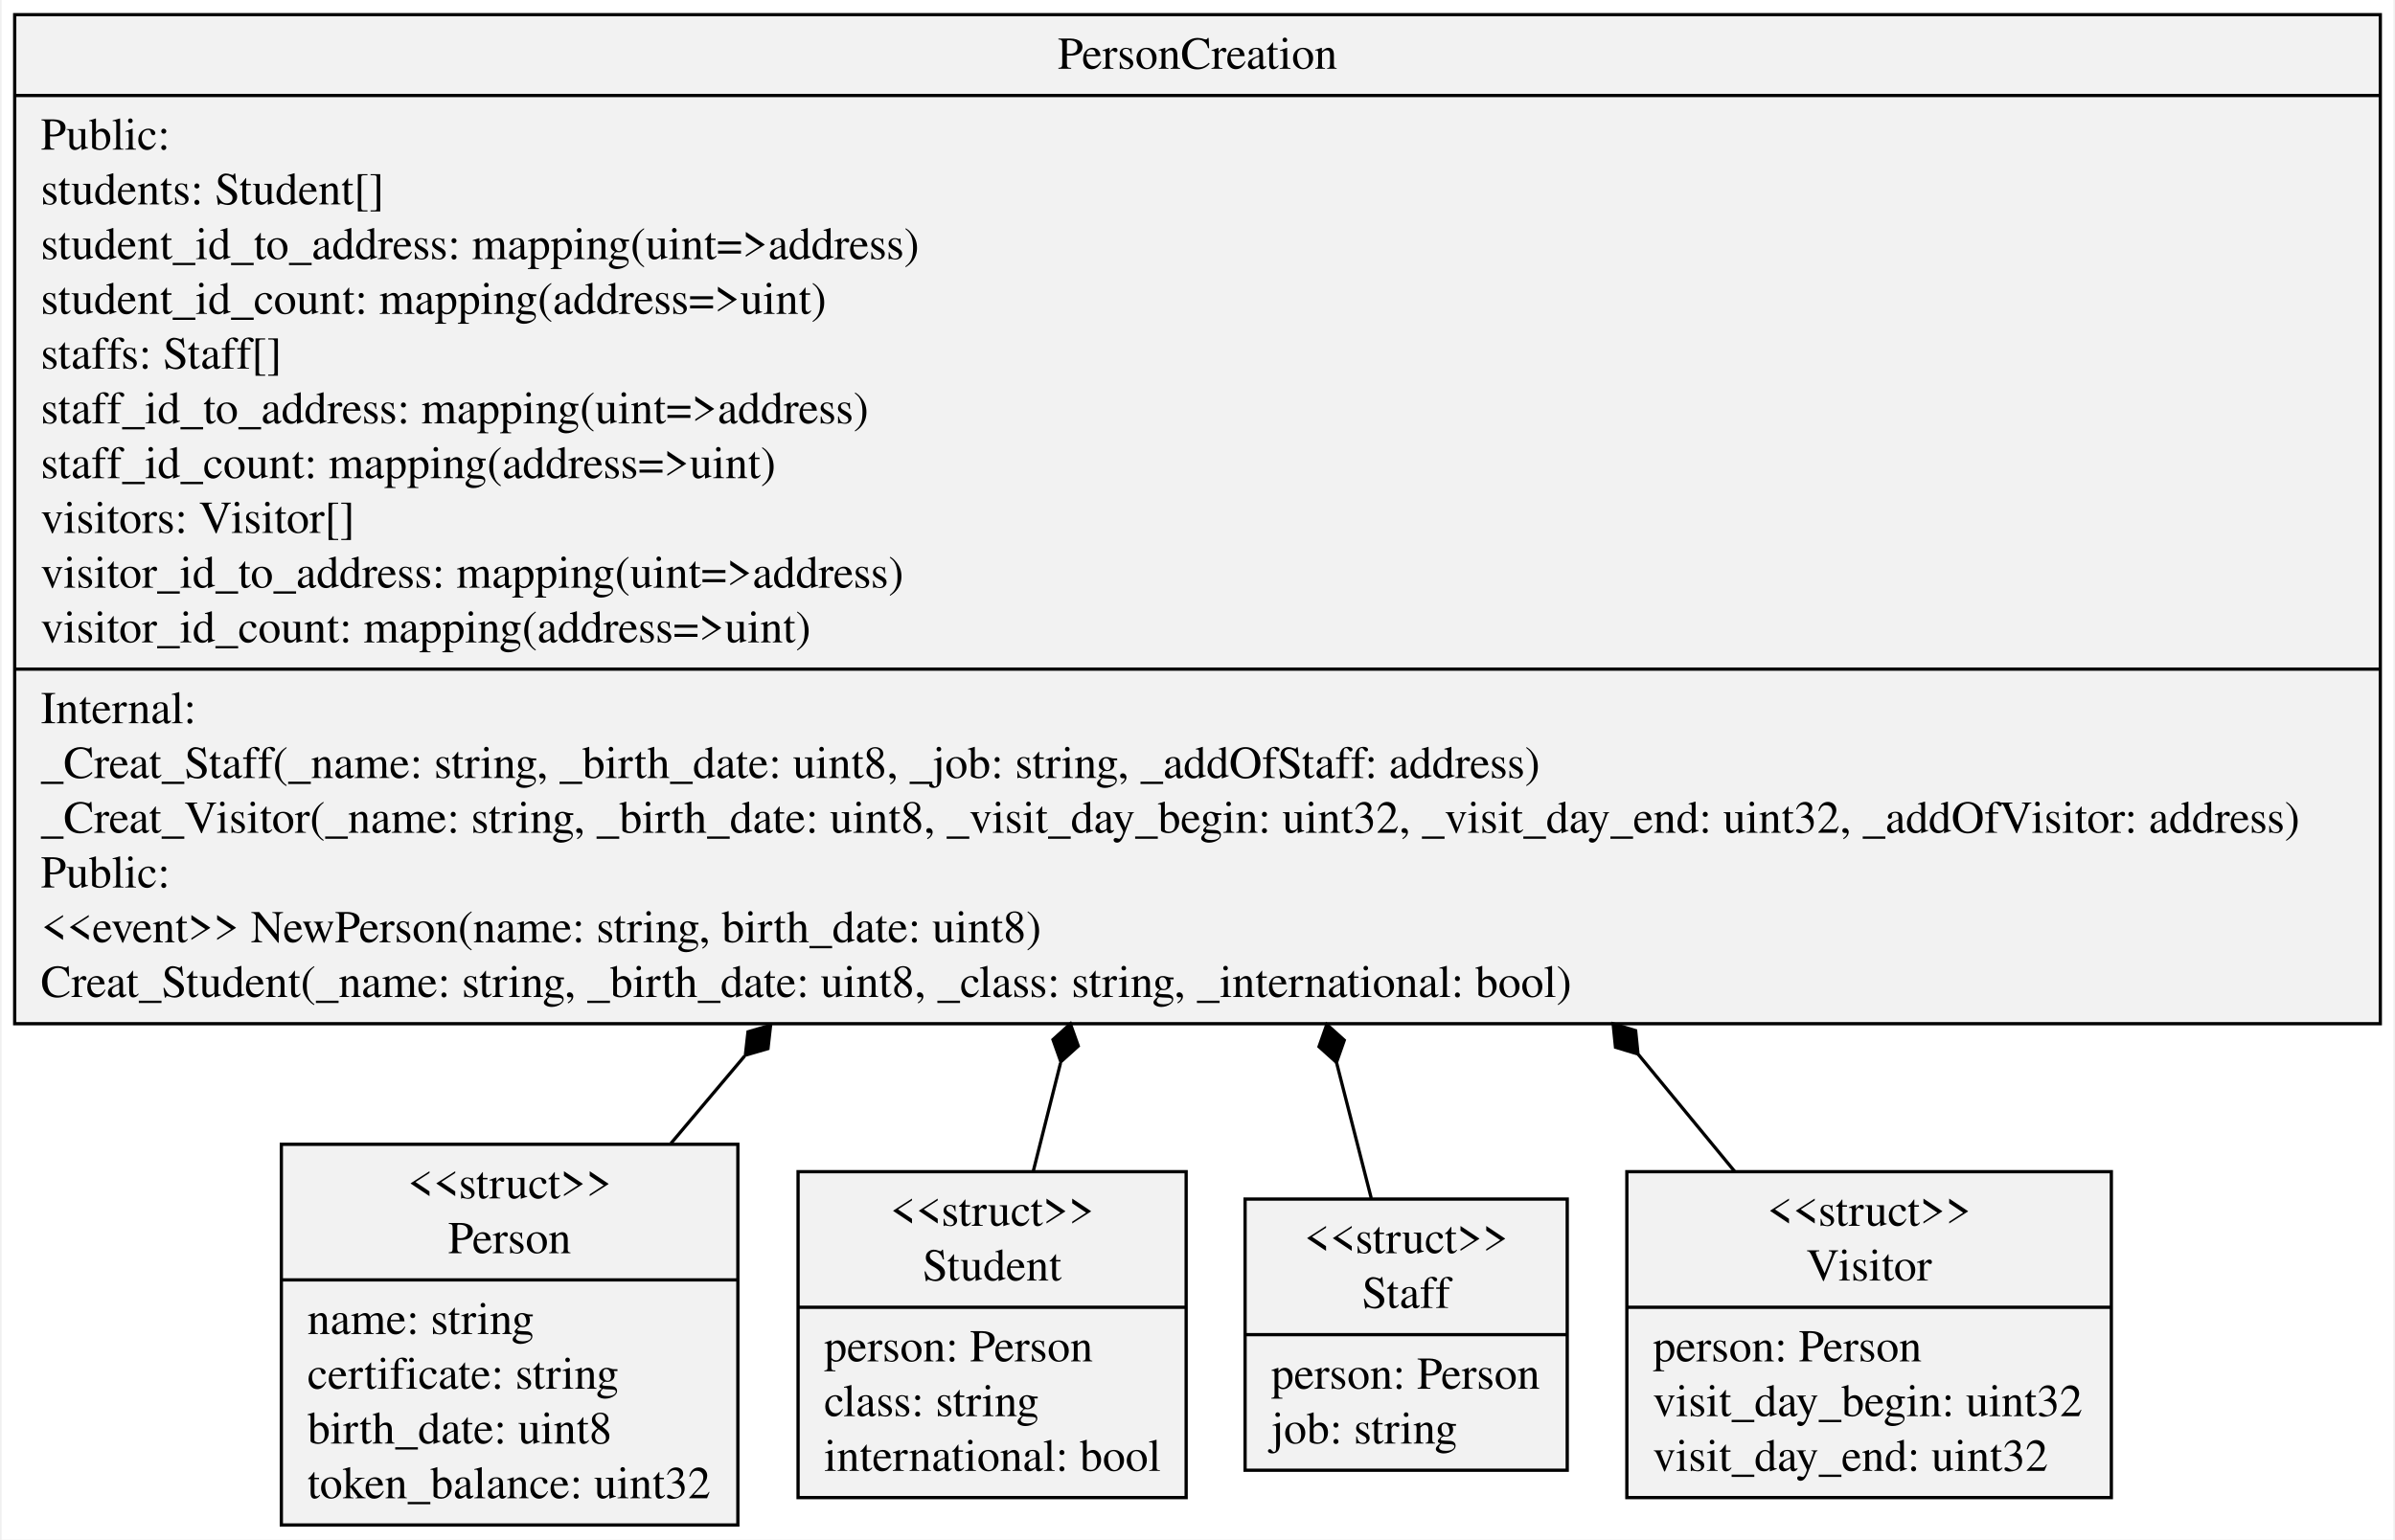
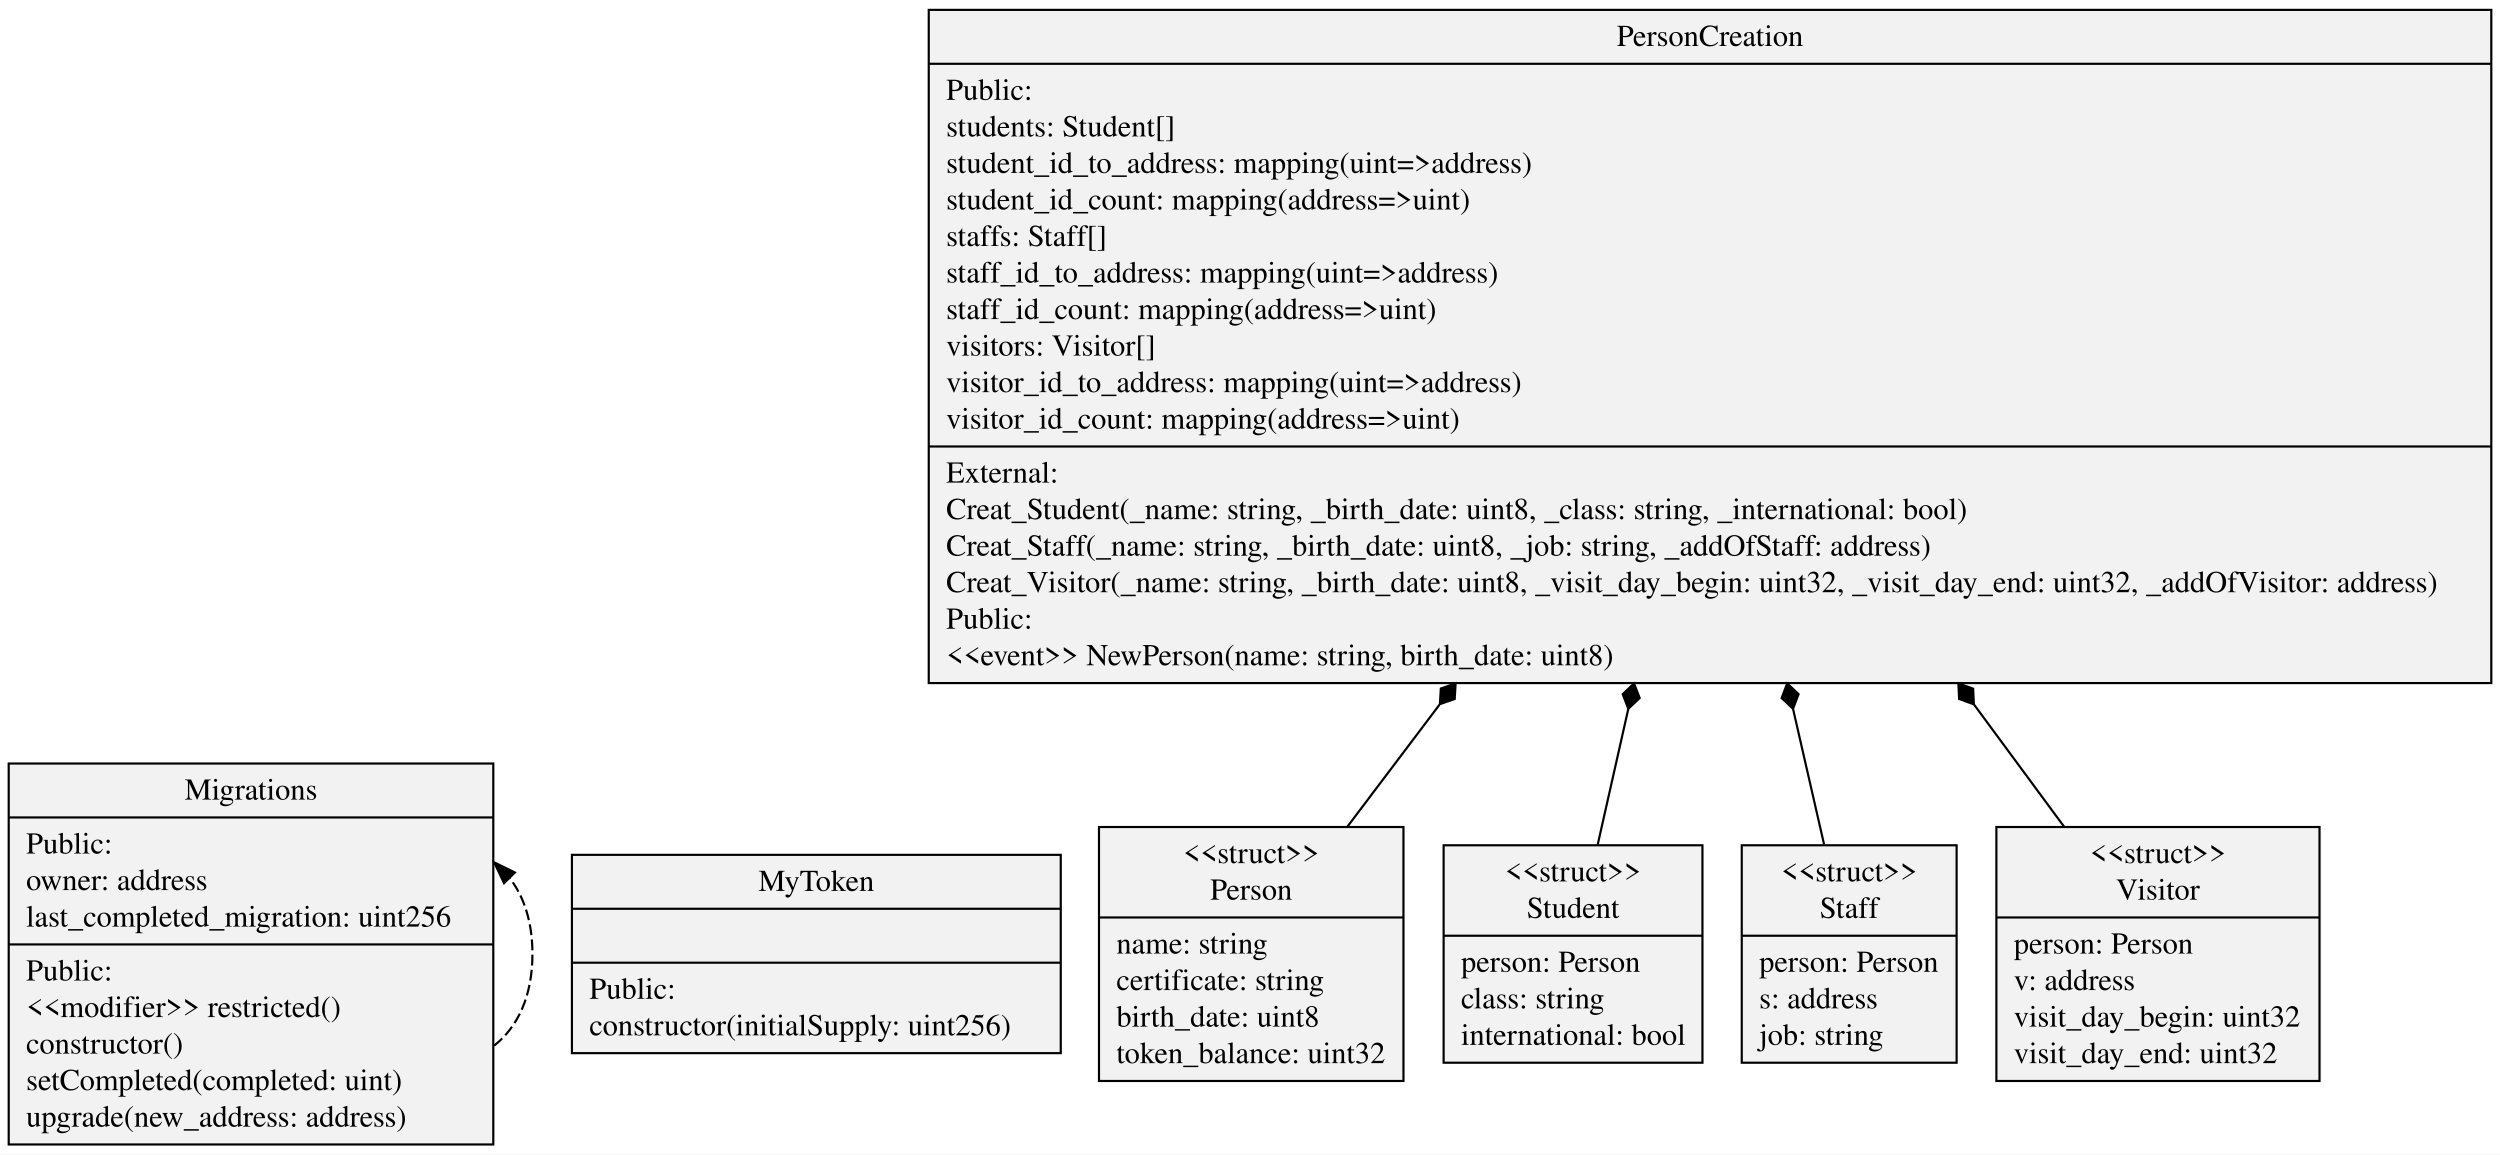
- <svg xmlns="http://www.w3.org/2000/svg" width="734pt" height="472pt" viewBox="0.00 0.00 733.61 472.40">
-   <g id="graph0" class="graph" transform="scale(1 1) rotate(0) translate(4 468.4)">
-     <polygon fill="#ffffff" stroke="transparent" points="-4,4 -4,-468.4 729.612,-468.4 729.612,4 -4,4" />
+ <svg xmlns="http://www.w3.org/2000/svg" width="1150pt" height="531pt" viewBox="0.00 0.00 1149.74 530.80">
+   <g id="graph0" class="graph" transform="scale(1 1) rotate(0) translate(4 526.8)">
+     <polygon fill="#ffffff" stroke="transparent" points="-4,4 -4,-526.8 1145.739,-526.8 1145.739,4 -4,4" />
    <g id="node1" class="node">
-       <polygon fill="#f2f2f2" stroke="#000000" points="0,-154.3 0,-463.9 725.612,-463.9 725.612,-154.3 0,-154.3" />
-       <text text-anchor="middle" x="362.806" y="-447.3" font-family="Times,serif" font-size="14.00" fill="#000000">PersonCreation</text>
-       <polyline fill="none" stroke="#000000" points="0,-439.1 725.612,-439.1 " />
-       <text text-anchor="start" x="8" y="-422.5" font-family="Times,serif" font-size="14.00" fill="#000000">Public:</text>
-       <text text-anchor="start" x="8" y="-405.7" font-family="Times,serif" font-size="14.00" fill="#000000">   students: Student[]</text>
-       <text text-anchor="start" x="8" y="-388.9" font-family="Times,serif" font-size="14.00" fill="#000000">   student_id_to_address: mapping(uint=&gt;address)</text>
-       <text text-anchor="start" x="8" y="-372.1" font-family="Times,serif" font-size="14.00" fill="#000000">   student_id_count: mapping(address=&gt;uint)</text>
-       <text text-anchor="start" x="8" y="-355.3" font-family="Times,serif" font-size="14.00" fill="#000000">   staffs: Staff[]</text>
-       <text text-anchor="start" x="8" y="-338.5" font-family="Times,serif" font-size="14.00" fill="#000000">   staff_id_to_address: mapping(uint=&gt;address)</text>
-       <text text-anchor="start" x="8" y="-321.7" font-family="Times,serif" font-size="14.00" fill="#000000">   staff_id_count: mapping(address=&gt;uint)</text>
-       <text text-anchor="start" x="8" y="-304.9" font-family="Times,serif" font-size="14.00" fill="#000000">   visitors: Visitor[]</text>
-       <text text-anchor="start" x="8" y="-288.1" font-family="Times,serif" font-size="14.00" fill="#000000">   visitor_id_to_address: mapping(uint=&gt;address)</text>
-       <text text-anchor="start" x="8" y="-271.3" font-family="Times,serif" font-size="14.00" fill="#000000">   visitor_id_count: mapping(address=&gt;uint)</text>
-       <polyline fill="none" stroke="#000000" points="0,-263.1 725.612,-263.1 " />
-       <text text-anchor="start" x="8" y="-246.5" font-family="Times,serif" font-size="14.00" fill="#000000">Internal:</text>
-       <text text-anchor="start" x="8" y="-229.7" font-family="Times,serif" font-size="14.00" fill="#000000">    _Creat_Staff(_name: string, _birth_date: uint8, _job: string, _addOfStaff: address)</text>
-       <text text-anchor="start" x="8" y="-212.9" font-family="Times,serif" font-size="14.00" fill="#000000">    _Creat_Visitor(_name: string, _birth_date: uint8, _visit_day_begin: uint32, _visit_day_end: uint32, _addOfVisitor: address)</text>
-       <text text-anchor="start" x="8" y="-196.1" font-family="Times,serif" font-size="14.00" fill="#000000">Public:</text>
-       <text text-anchor="start" x="8" y="-179.3" font-family="Times,serif" font-size="14.00" fill="#000000">    &lt;&lt;event&gt;&gt; NewPerson(name: string, birth_date: uint8)</text>
-       <text text-anchor="start" x="8" y="-162.5" font-family="Times,serif" font-size="14.00" fill="#000000">    Creat_Student(_name: string, _birth_date: uint8, _class: string, _international: bool)</text>
+       <polygon fill="#f2f2f2" stroke="#000000" points="0,-.5 0,-175.7 222.865,-175.7 222.865,-.5 0,-.5" />
+       <text text-anchor="middle" x="111.433" y="-159.1" font-family="Times,serif" font-size="14.00" fill="#000000">Migrations</text>
+       <polyline fill="none" stroke="#000000" points="0,-150.9 222.865,-150.9 " />
+       <text text-anchor="start" x="8" y="-134.3" font-family="Times,serif" font-size="14.00" fill="#000000">Public:</text>
+       <text text-anchor="start" x="8" y="-117.5" font-family="Times,serif" font-size="14.00" fill="#000000">   owner: address</text>
+       <text text-anchor="start" x="8" y="-100.7" font-family="Times,serif" font-size="14.00" fill="#000000">   last_completed_migration: uint256</text>
+       <polyline fill="none" stroke="#000000" points="0,-92.5 222.865,-92.5 " />
+       <text text-anchor="start" x="8" y="-75.9" font-family="Times,serif" font-size="14.00" fill="#000000">Public:</text>
+       <text text-anchor="start" x="8" y="-59.1" font-family="Times,serif" font-size="14.00" fill="#000000">    &lt;&lt;modifier&gt;&gt; restricted()</text>
+       <text text-anchor="start" x="8" y="-42.3" font-family="Times,serif" font-size="14.00" fill="#000000">    constructor()</text>
+       <text text-anchor="start" x="8" y="-25.5" font-family="Times,serif" font-size="14.00" fill="#000000">    setCompleted(completed: uint)</text>
+       <text text-anchor="start" x="8" y="-8.7" font-family="Times,serif" font-size="14.00" fill="#000000">    upgrade(new_address: address)</text>
+     </g>
+     <g id="edge5" class="edge">
+       <path fill="none" stroke="#000000" stroke-dasharray="5,2" d="M223.268,-45.952C234.04,-54.504 240.865,-68.553 240.865,-88.1 240.865,-102.913 236.946,-114.569 230.359,-123.067" />
+       <polygon fill="#000000" stroke="#000000" points="227.804,-120.673 223.268,-130.248 232.785,-125.592 227.804,-120.673" />
    </g>
    <g id="node2" class="node">
-       <polygon fill="#f2f2f2" stroke="#000000" points="81.793,-.5 81.793,-117.3 221.819,-117.3 221.819,-.5 81.793,-.5" />
-       <text text-anchor="middle" x="151.806" y="-100.7" font-family="Times,serif" font-size="14.00" fill="#000000">&lt;&lt;struct&gt;&gt;</text>
-       <text text-anchor="middle" x="151.806" y="-83.9" font-family="Times,serif" font-size="14.00" fill="#000000">Person</text>
-       <polyline fill="none" stroke="#000000" points="81.793,-75.7 221.819,-75.7 " />
-       <text text-anchor="start" x="89.793" y="-59.1" font-family="Times,serif" font-size="14.00" fill="#000000">name: string</text>
-       <text text-anchor="start" x="89.793" y="-42.3" font-family="Times,serif" font-size="14.00" fill="#000000">certificate: string</text>
-       <text text-anchor="start" x="89.793" y="-25.5" font-family="Times,serif" font-size="14.00" fill="#000000">birth_date: uint8</text>
-       <text text-anchor="start" x="89.793" y="-8.7" font-family="Times,serif" font-size="14.00" fill="#000000">token_balance: uint32</text>
+       <polygon fill="#f2f2f2" stroke="#000000" points="259.028,-42.5 259.028,-133.7 483.838,-133.7 483.838,-42.5 259.028,-42.5" />
+       <text text-anchor="middle" x="371.433" y="-117.1" font-family="Times,serif" font-size="14.00" fill="#000000">MyToken</text>
+       <polyline fill="none" stroke="#000000" points="259.028,-108.9 483.838,-108.9 " />
+       <text text-anchor="middle" x="371.433" y="-92.3" font-family="Times,serif" font-size="14.00" fill="#000000"> </text>
+       <polyline fill="none" stroke="#000000" points="259.028,-84.1 483.838,-84.1 " />
+       <text text-anchor="start" x="267.028" y="-67.5" font-family="Times,serif" font-size="14.00" fill="#000000">Public:</text>
+       <text text-anchor="start" x="267.028" y="-50.7" font-family="Times,serif" font-size="14.00" fill="#000000">    constructor(initialSupply: uint256)</text>
+     </g>
+     <g id="node3" class="node">
+       <polygon fill="#f2f2f2" stroke="#000000" points="423.127,-212.7 423.127,-522.3 1141.739,-522.3 1141.739,-212.7 423.127,-212.7" />
+       <text text-anchor="middle" x="782.433" y="-505.7" font-family="Times,serif" font-size="14.00" fill="#000000">PersonCreation</text>
+       <polyline fill="none" stroke="#000000" points="423.127,-497.5 1141.739,-497.5 " />
+       <text text-anchor="start" x="431.127" y="-480.9" font-family="Times,serif" font-size="14.00" fill="#000000">Public:</text>
+       <text text-anchor="start" x="431.127" y="-464.1" font-family="Times,serif" font-size="14.00" fill="#000000">   students: Student[]</text>
+       <text text-anchor="start" x="431.127" y="-447.3" font-family="Times,serif" font-size="14.00" fill="#000000">   student_id_to_address: mapping(uint=&gt;address)</text>
+       <text text-anchor="start" x="431.127" y="-430.5" font-family="Times,serif" font-size="14.00" fill="#000000">   student_id_count: mapping(address=&gt;uint)</text>
+       <text text-anchor="start" x="431.127" y="-413.7" font-family="Times,serif" font-size="14.00" fill="#000000">   staffs: Staff[]</text>
+       <text text-anchor="start" x="431.127" y="-396.9" font-family="Times,serif" font-size="14.00" fill="#000000">   staff_id_to_address: mapping(uint=&gt;address)</text>
+       <text text-anchor="start" x="431.127" y="-380.1" font-family="Times,serif" font-size="14.00" fill="#000000">   staff_id_count: mapping(address=&gt;uint)</text>
+       <text text-anchor="start" x="431.127" y="-363.3" font-family="Times,serif" font-size="14.00" fill="#000000">   visitors: Visitor[]</text>
+       <text text-anchor="start" x="431.127" y="-346.5" font-family="Times,serif" font-size="14.00" fill="#000000">   visitor_id_to_address: mapping(uint=&gt;address)</text>
+       <text text-anchor="start" x="431.127" y="-329.7" font-family="Times,serif" font-size="14.00" fill="#000000">   visitor_id_count: mapping(address=&gt;uint)</text>
+       <polyline fill="none" stroke="#000000" points="423.127,-321.5 1141.739,-321.5 " />
+       <text text-anchor="start" x="431.127" y="-304.9" font-family="Times,serif" font-size="14.00" fill="#000000">External:</text>
+       <text text-anchor="start" x="431.127" y="-288.1" font-family="Times,serif" font-size="14.00" fill="#000000">    Creat_Student(_name: string, _birth_date: uint8, _class: string, _international: bool)</text>
+       <text text-anchor="start" x="431.127" y="-271.3" font-family="Times,serif" font-size="14.00" fill="#000000">    Creat_Staff(_name: string, _birth_date: uint8, _job: string, _addOfStaff: address)</text>
+       <text text-anchor="start" x="431.127" y="-254.5" font-family="Times,serif" font-size="14.00" fill="#000000">    Creat_Visitor(_name: string, _birth_date: uint8, _visit_day_begin: uint32, _visit_day_end: uint32, _addOfVisitor: address)</text>
+       <text text-anchor="start" x="431.127" y="-237.7" font-family="Times,serif" font-size="14.00" fill="#000000">Public:</text>
+       <text text-anchor="start" x="431.127" y="-220.9" font-family="Times,serif" font-size="14.00" fill="#000000">    &lt;&lt;event&gt;&gt; NewPerson(name: string, birth_date: uint8)</text>
+     </g>
+     <g id="node4" class="node">
+       <polygon fill="#f2f2f2" stroke="#000000" points="501.42,-29.7 501.42,-146.5 641.446,-146.5 641.446,-29.7 501.42,-29.7" />
+       <text text-anchor="middle" x="571.433" y="-129.9" font-family="Times,serif" font-size="14.00" fill="#000000">&lt;&lt;struct&gt;&gt;</text>
+       <text text-anchor="middle" x="571.433" y="-113.1" font-family="Times,serif" font-size="14.00" fill="#000000">Person</text>
+       <polyline fill="none" stroke="#000000" points="501.42,-104.9 641.446,-104.9 " />
+       <text text-anchor="start" x="509.42" y="-88.3" font-family="Times,serif" font-size="14.00" fill="#000000">name: string</text>
+       <text text-anchor="start" x="509.42" y="-71.5" font-family="Times,serif" font-size="14.00" fill="#000000">certificate: string</text>
+       <text text-anchor="start" x="509.42" y="-54.7" font-family="Times,serif" font-size="14.00" fill="#000000">birth_date: uint8</text>
+       <text text-anchor="start" x="509.42" y="-37.9" font-family="Times,serif" font-size="14.00" fill="#000000">token_balance: uint32</text>
    </g>
    <g id="edge1" class="edge">
-       <path fill="none" stroke="#000000" d="M201.276,-117.561C208.402,-126.01 216.008,-135.03 223.892,-144.378" />
-       <polygon fill="#000000" stroke="#000000" points="224.124,-144.654 231.05,-146.662 231.861,-153.827 224.935,-151.819 224.124,-144.654" />
+       <path fill="none" stroke="#000000" d="M615.665,-146.671C628.387,-163.517 642.927,-182.771 658.001,-202.731" />
+       <polygon fill="#000000" stroke="#000000" points="658.206,-203.003 665.014,-205.38 665.438,-212.579 658.63,-210.202 658.206,-203.003" />
    </g>
-     <g id="node3" class="node">
-       <polygon fill="#f2f2f2" stroke="#000000" points="240.287,-8.9 240.287,-108.9 359.325,-108.9 359.325,-8.9 240.287,-8.9" />
-       <text text-anchor="middle" x="299.806" y="-92.3" font-family="Times,serif" font-size="14.00" fill="#000000">&lt;&lt;struct&gt;&gt;</text>
-       <text text-anchor="middle" x="299.806" y="-75.5" font-family="Times,serif" font-size="14.00" fill="#000000">Student</text>
-       <polyline fill="none" stroke="#000000" points="240.287,-67.3 359.325,-67.3 " />
-       <text text-anchor="start" x="248.287" y="-50.7" font-family="Times,serif" font-size="14.00" fill="#000000">person: Person</text>
-       <text text-anchor="start" x="248.287" y="-33.9" font-family="Times,serif" font-size="14.00" fill="#000000">class: string</text>
-       <text text-anchor="start" x="248.287" y="-17.1" font-family="Times,serif" font-size="14.00" fill="#000000">international: bool</text>
+     <g id="node5" class="node">
+       <polygon fill="#f2f2f2" stroke="#000000" points="659.913,-38.1 659.913,-138.1 778.952,-138.1 778.952,-38.1 659.913,-38.1" />
+       <text text-anchor="middle" x="719.433" y="-121.5" font-family="Times,serif" font-size="14.00" fill="#000000">&lt;&lt;struct&gt;&gt;</text>
+       <text text-anchor="middle" x="719.433" y="-104.7" font-family="Times,serif" font-size="14.00" fill="#000000">Student</text>
+       <polyline fill="none" stroke="#000000" points="659.913,-96.5 778.952,-96.5 " />
+       <text text-anchor="start" x="667.913" y="-79.9" font-family="Times,serif" font-size="14.00" fill="#000000">person: Person</text>
+       <text text-anchor="start" x="667.913" y="-63.1" font-family="Times,serif" font-size="14.00" fill="#000000">class: string</text>
+       <text text-anchor="start" x="667.913" y="-46.3" font-family="Times,serif" font-size="14.00" fill="#000000">international: bool</text>
    </g>
    <g id="edge2" class="edge">
-       <path fill="none" stroke="#000000" d="M312.404,-108.93C314.976,-119.145 317.814,-130.418 320.795,-142.255" />
-       <polygon fill="#000000" stroke="#000000" points="320.888,-142.625 326.232,-147.466 323.818,-154.262 318.474,-149.42 320.888,-142.625" />
+       <path fill="none" stroke="#000000" d="M730.769,-138.374C734.856,-156.502 739.726,-178.097 744.816,-200.675" />
+       <polygon fill="#000000" stroke="#000000" points="744.856,-200.852 750.078,-205.825 747.496,-212.558 742.274,-207.585 744.856,-200.852" />
    </g>
-     <g id="node4" class="node">
-       <polygon fill="#f2f2f2" stroke="#000000" points="377.4,-17.3 377.4,-100.5 476.213,-100.5 476.213,-17.3 377.4,-17.3" />
-       <text text-anchor="middle" x="426.806" y="-83.9" font-family="Times,serif" font-size="14.00" fill="#000000">&lt;&lt;struct&gt;&gt;</text>
-       <text text-anchor="middle" x="426.806" y="-67.1" font-family="Times,serif" font-size="14.00" fill="#000000">Staff</text>
-       <polyline fill="none" stroke="#000000" points="377.4,-58.9 476.213,-58.9 " />
-       <text text-anchor="start" x="385.4" y="-42.3" font-family="Times,serif" font-size="14.00" fill="#000000">person: Person</text>
-       <text text-anchor="start" x="385.4" y="-25.5" font-family="Times,serif" font-size="14.00" fill="#000000">job: string</text>
+     <g id="node6" class="node">
+       <polygon fill="#f2f2f2" stroke="#000000" points="797.026,-38.1 797.026,-138.1 895.839,-138.1 895.839,-38.1 797.026,-38.1" />
+       <text text-anchor="middle" x="846.433" y="-121.5" font-family="Times,serif" font-size="14.00" fill="#000000">&lt;&lt;struct&gt;&gt;</text>
+       <text text-anchor="middle" x="846.433" y="-104.7" font-family="Times,serif" font-size="14.00" fill="#000000">Staff</text>
+       <polyline fill="none" stroke="#000000" points="797.026,-96.5 895.839,-96.5 " />
+       <text text-anchor="start" x="805.026" y="-79.9" font-family="Times,serif" font-size="14.00" fill="#000000">person: Person</text>
+       <text text-anchor="start" x="805.026" y="-63.1" font-family="Times,serif" font-size="14.00" fill="#000000">s: address</text>
+       <text text-anchor="start" x="805.026" y="-46.3" font-family="Times,serif" font-size="14.00" fill="#000000">job: string</text>
    </g>
    <g id="edge3" class="edge">
-       <path fill="none" stroke="#000000" d="M416.094,-100.778C412.961,-113.027 409.329,-127.225 405.463,-142.339" />
-       <polygon fill="#000000" stroke="#000000" points="405.439,-142.432 407.827,-149.236 402.465,-154.058 400.077,-147.254 405.439,-142.432" />
+       <path fill="none" stroke="#000000" d="M834.917,-138.374C830.764,-156.502 825.818,-178.097 820.646,-200.675" />
+       <polygon fill="#000000" stroke="#000000" points="820.604,-200.861 823.163,-207.602 817.924,-212.558 815.365,-205.816 820.604,-200.861" />
    </g>
-     <g id="node5" class="node">
-       <polygon fill="#f2f2f2" stroke="#000000" points="494.502,-8.9 494.502,-108.9 643.11,-108.9 643.11,-8.9 494.502,-8.9" />
-       <text text-anchor="middle" x="568.806" y="-92.3" font-family="Times,serif" font-size="14.00" fill="#000000">&lt;&lt;struct&gt;&gt;</text>
-       <text text-anchor="middle" x="568.806" y="-75.5" font-family="Times,serif" font-size="14.00" fill="#000000">Visitor</text>
-       <polyline fill="none" stroke="#000000" points="494.502,-67.3 643.11,-67.3 " />
-       <text text-anchor="start" x="502.502" y="-50.7" font-family="Times,serif" font-size="14.00" fill="#000000">person: Person</text>
-       <text text-anchor="start" x="502.502" y="-33.9" font-family="Times,serif" font-size="14.00" fill="#000000">visit_day_begin: uint32</text>
-       <text text-anchor="start" x="502.502" y="-17.1" font-family="Times,serif" font-size="14.00" fill="#000000">visit_day_end: uint32</text>
+     <g id="node7" class="node">
+       <polygon fill="#f2f2f2" stroke="#000000" points="914.129,-29.7 914.129,-146.5 1062.737,-146.5 1062.737,-29.7 914.129,-29.7" />
+       <text text-anchor="middle" x="988.433" y="-129.9" font-family="Times,serif" font-size="14.00" fill="#000000">&lt;&lt;struct&gt;&gt;</text>
+       <text text-anchor="middle" x="988.433" y="-113.1" font-family="Times,serif" font-size="14.00" fill="#000000">Visitor</text>
+       <polyline fill="none" stroke="#000000" points="914.129,-104.9 1062.737,-104.9 " />
+       <text text-anchor="start" x="922.129" y="-88.3" font-family="Times,serif" font-size="14.00" fill="#000000">person: Person</text>
+       <text text-anchor="start" x="922.129" y="-71.5" font-family="Times,serif" font-size="14.00" fill="#000000">v: address</text>
+       <text text-anchor="start" x="922.129" y="-54.7" font-family="Times,serif" font-size="14.00" fill="#000000">visit_day_begin: uint32</text>
+       <text text-anchor="start" x="922.129" y="-37.9" font-family="Times,serif" font-size="14.00" fill="#000000">visit_day_end: uint32</text>
    </g>
    <g id="edge4" class="edge">
-       <path fill="none" stroke="#000000" d="M527.614,-108.93C518.591,-119.889 508.564,-132.068 498.037,-144.853" />
-       <polygon fill="#000000" stroke="#000000" points="497.919,-144.998 497.193,-152.172 490.291,-154.262 491.017,-147.087 497.919,-144.998" />
+       <path fill="none" stroke="#000000" d="M945.248,-146.671C932.828,-163.517 918.632,-182.771 903.916,-202.731" />
+       <polygon fill="#000000" stroke="#000000" points="903.776,-202.92 903.435,-210.123 896.655,-212.579 896.996,-205.376 903.776,-202.92" />
    </g>
  </g>
</svg>
